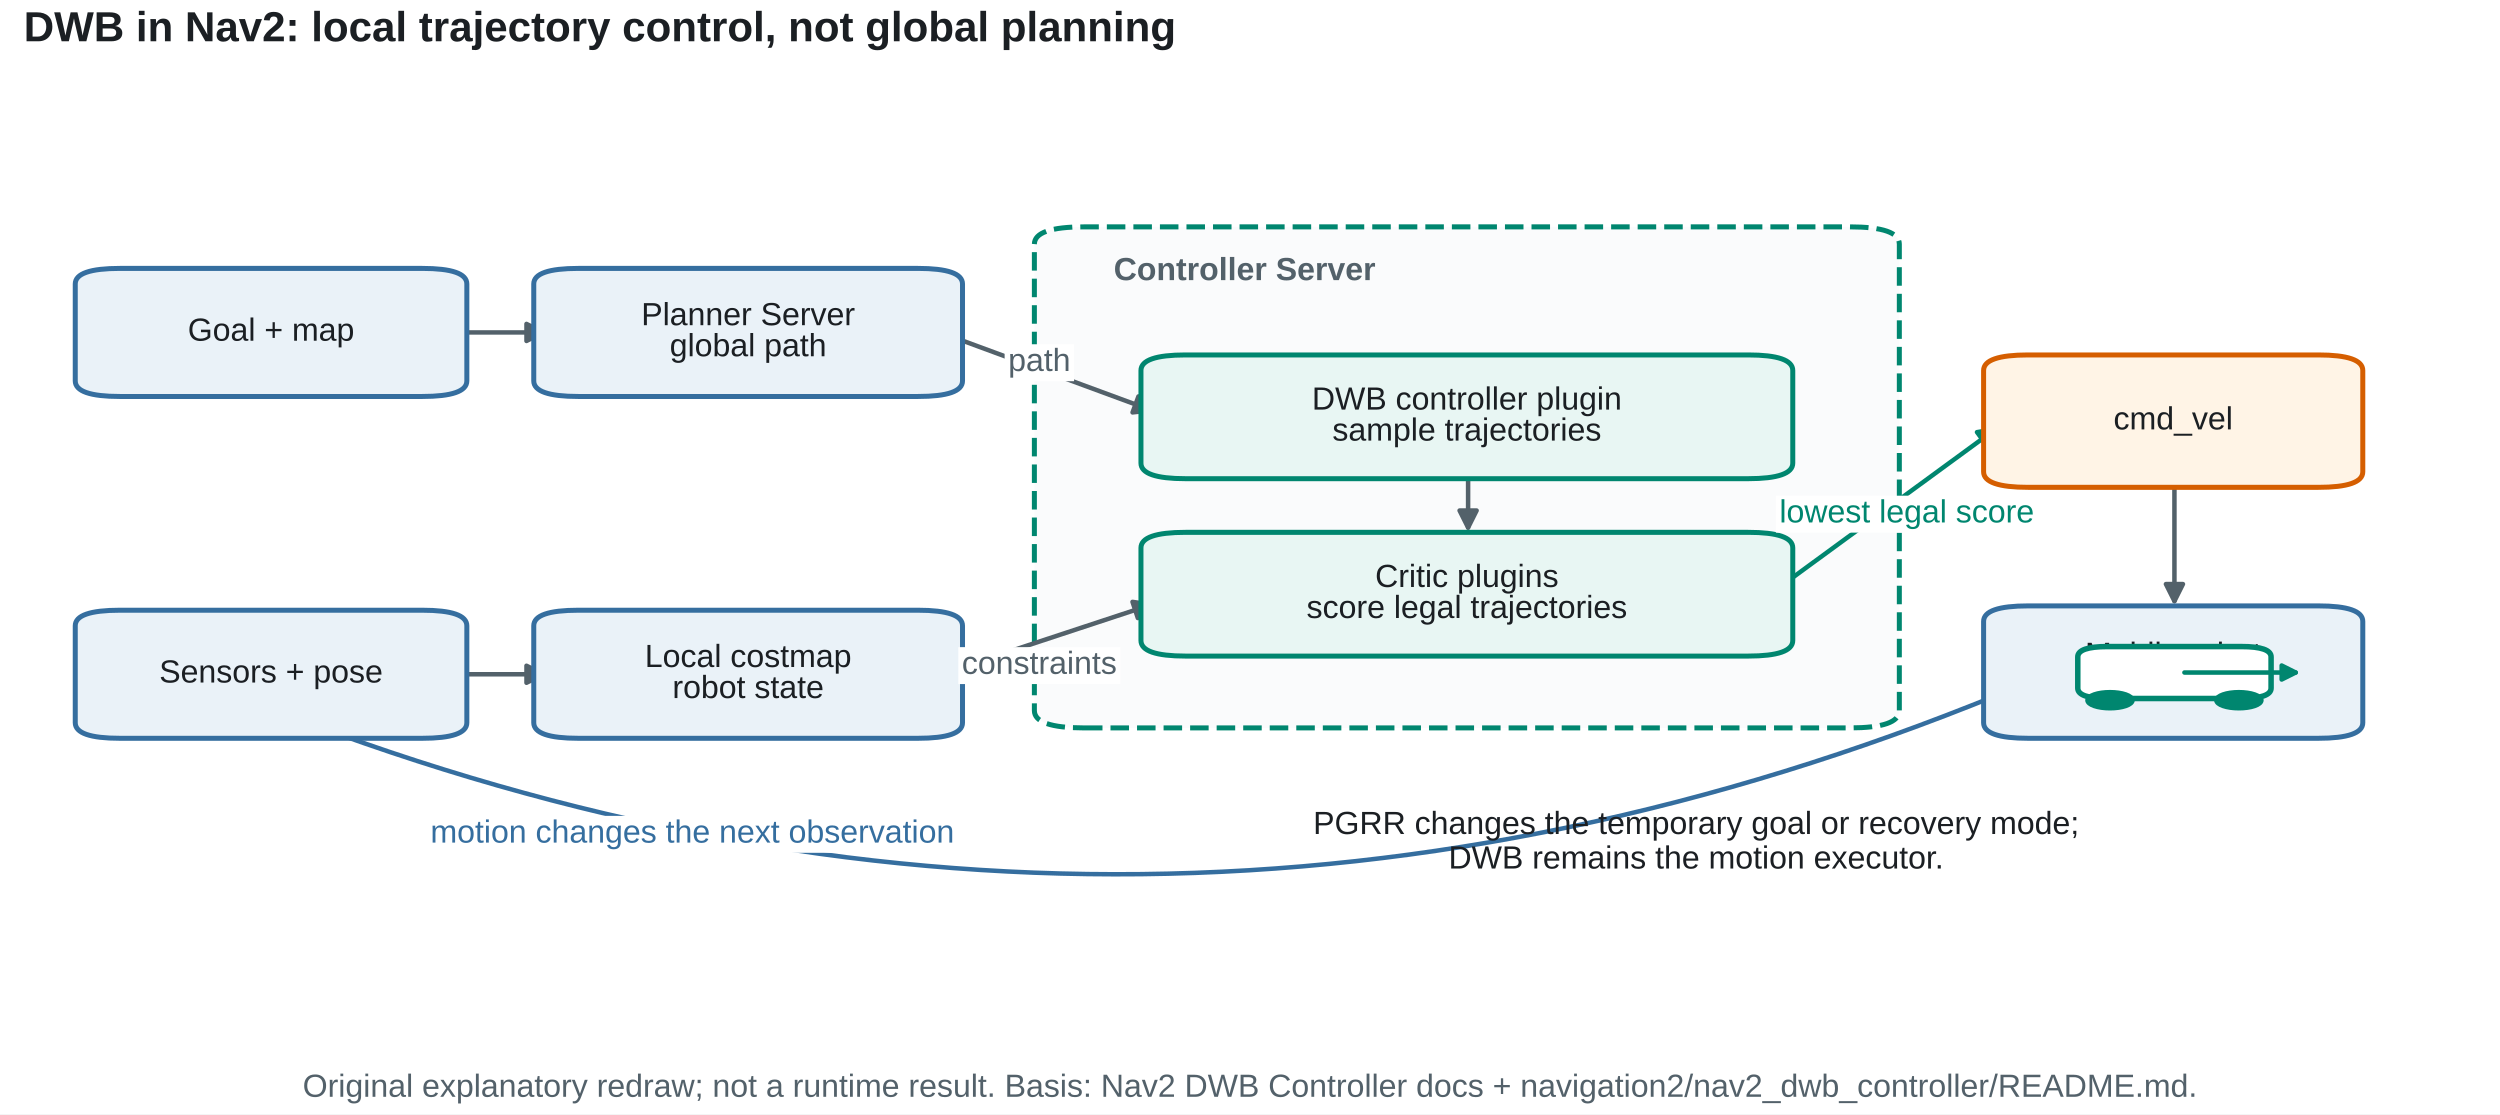
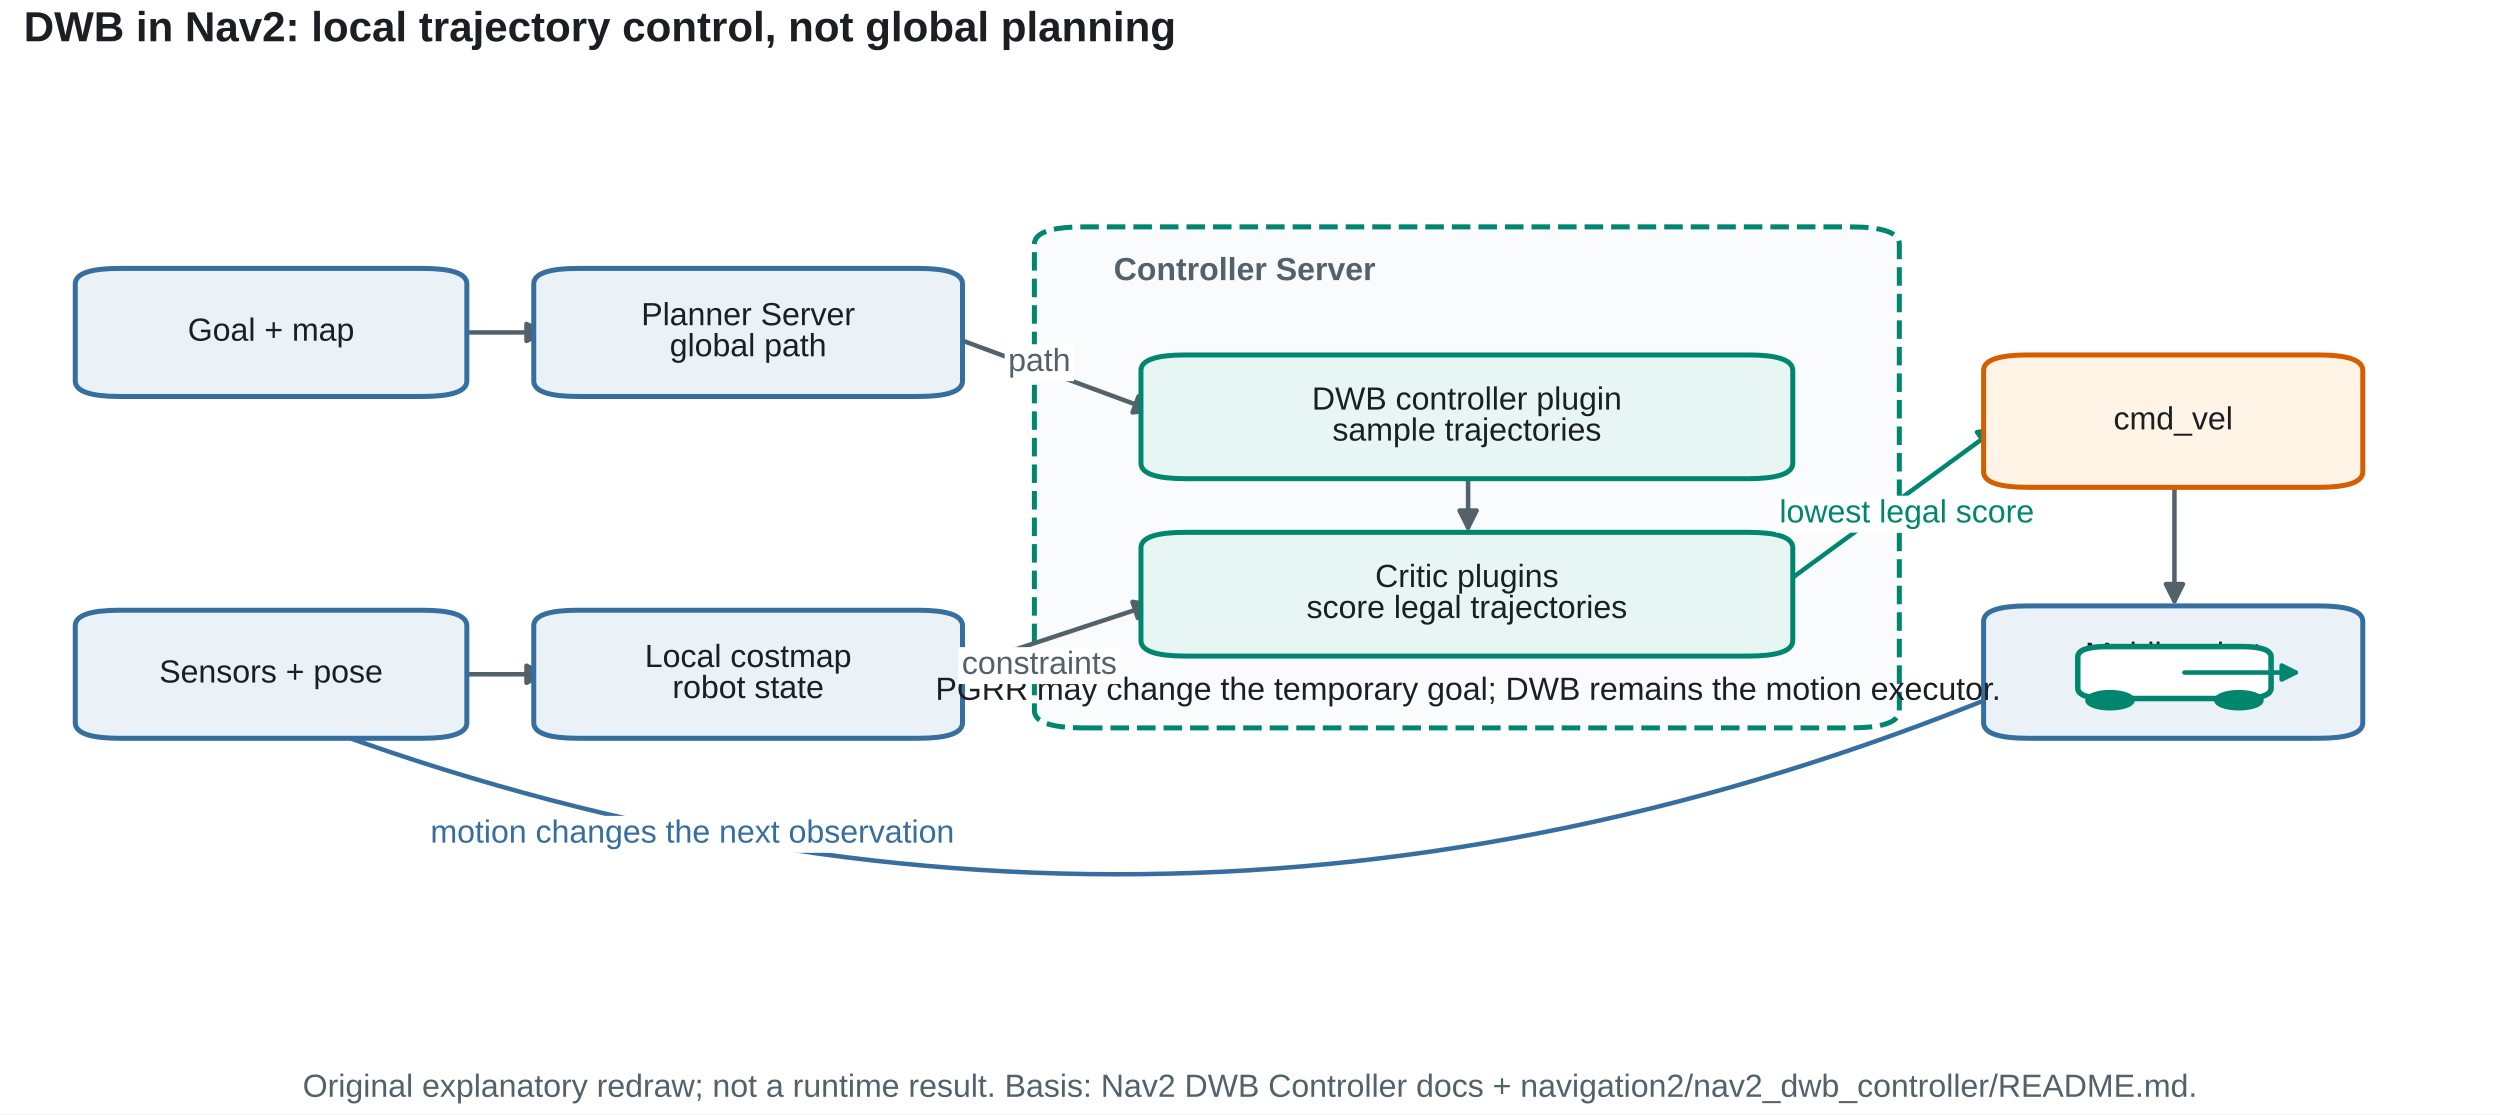
<svg xmlns="http://www.w3.org/2000/svg" width="499.219pt" height="222.509pt" viewBox="0 0 499.219 222.509" version="1.1">
  <defs>
    <style type="text/css">*{stroke-linejoin: round; stroke-linecap: butt}</style>
  </defs>
  <g id="figure_1">
    <g id="patch_1">
      <path d="M 0 222.509 L 499.219 222.509 L 499.219 0 L 0 0 z " style="fill: #ffffff" />
    </g>
    <g id="axes_1">
      <g id="patch_2">
        <path d="M 216.451 145.354 L 369.375 145.354 Q 379.273 145.354 379.273 141.898 L 379.273 48.758 Q 379.273 45.302 369.375 45.302 L 216.451 45.302 Q 206.553 45.302 206.553 48.758 L 206.553 141.898 Q 206.553 145.354 216.451 145.354 z " clip-path="url(#pa8b9ab98d3)" style="fill: #fafbfc; stroke-dasharray: 3.7,1.6; stroke-dashoffset: 0; stroke: #00866f; stroke-linejoin: miter" />
      </g>
      <g id="patch_3">
        <path d="M 293.161 95.534 Q 293.161 100.944 293.161 105.349 " clip-path="url(#pa8b9ab98d3)" style="fill: none; stroke: #53616a; stroke-width: 0.9; stroke-linecap: round" />
        <path d="M 294.861 101.949 L 293.161 105.349 L 291.461 101.949 z " clip-path="url(#pa8b9ab98d3)" style="fill: #53616a; stroke: #53616a; stroke-width: 0.9; stroke-linecap: round" />
      </g>
      <g id="patch_4">
        <path d="M 90.265 66.384 Q 99.902 66.384 108.533 66.384 " clip-path="url(#pa8b9ab98d3)" style="fill: none; stroke: #53616a; stroke-width: 0.9; stroke-linecap: round" />
        <path d="M 105.133 64.684 L 108.533 66.384 L 105.133 68.084 z " clip-path="url(#pa8b9ab98d3)" style="fill: #53616a; stroke: #53616a; stroke-width: 0.9; stroke-linecap: round" />
      </g>
      <g id="patch_5">
        <path d="M 189.153 66.902 Q 210.016 74.591 229.935 81.933 " clip-path="url(#pa8b9ab98d3)" style="fill: none; stroke: #53616a; stroke-width: 0.9; stroke-linecap: round" />
        <path d="M 227.333 79.162 L 229.935 81.933 L 226.157 82.352 z " clip-path="url(#pa8b9ab98d3)" style="fill: #53616a; stroke: #53616a; stroke-width: 0.9; stroke-linecap: round" />
      </g>
      <g id="patch_6">
        <path d="M 90.265 134.64 Q 99.902 134.64 108.533 134.64 " clip-path="url(#pa8b9ab98d3)" style="fill: none; stroke: #53616a; stroke-width: 0.9; stroke-linecap: round" />
        <path d="M 105.133 132.94 L 108.533 134.64 L 105.133 136.34 z " clip-path="url(#pa8b9ab98d3)" style="fill: #53616a; stroke: #53616a; stroke-width: 0.9; stroke-linecap: round" />
      </g>
      <g id="patch_7">
        <path d="M 189.174 134.169 Q 210.019 127.295 229.909 120.737 " clip-path="url(#pa8b9ab98d3)" style="fill: none; stroke: #53616a; stroke-width: 0.9; stroke-linecap: round" />
        <path d="M 226.148 120.187 L 229.909 120.737 L 227.212 123.416 z " clip-path="url(#pa8b9ab98d3)" style="fill: #53616a; stroke: #53616a; stroke-width: 0.9; stroke-linecap: round" />
      </g>
      <g id="patch_8">
        <path d="M 354.747 117.686 Q 377.045 101.377 398.531 85.662 " clip-path="url(#pa8b9ab98d3)" style="fill: none; stroke: #00866f; stroke-width: 0.9; stroke-linecap: round" />
        <path d="M 394.783 86.297 L 398.531 85.662 L 396.79 89.041 z " clip-path="url(#pa8b9ab98d3)" style="fill: #00866f; stroke: #00866f; stroke-width: 0.9; stroke-linecap: round" />
      </g>
      <g id="patch_9">
        <path d="M 434.207 97.261 Q 434.207 109.151 434.207 120.035 " clip-path="url(#pa8b9ab98d3)" style="fill: none; stroke: #53616a; stroke-width: 0.9; stroke-linecap: round" />
        <path d="M 435.907 116.635 L 434.207 120.035 L 432.507 116.635 z " clip-path="url(#pa8b9ab98d3)" style="fill: #53616a; stroke: #53616a; stroke-width: 0.9; stroke-linecap: round" />
      </g>
      <g id="patch_10">
        <path d="M 399.167 138.665 Q 228.025 208.555 56.461 142.455 " clip-path="url(#pa8b9ab98d3)" style="fill: none; stroke: #356e9f; stroke-width: 0.9; stroke-linecap: round" />
        <path d="M 59.023 145.263 L 56.461 142.455 L 60.245 142.091 z " clip-path="url(#pa8b9ab98d3)" style="fill: #356e9f; stroke: #356e9f; stroke-width: 0.9; stroke-linecap: round" />
      </g>
      <g id="patch_11">
        <path d="M 23.936 79.171 L 84.313 79.171 Q 93.221 79.171 93.221 76.061 L 93.221 56.707 Q 93.221 53.597 84.313 53.597 L 23.936 53.597 Q 15.027 53.597 15.027 56.707 L 15.027 76.061 Q 15.027 79.171 23.936 79.171 z " clip-path="url(#pa8b9ab98d3)" style="fill: #eaf2f8; stroke: #356e9f; stroke-linejoin: miter" />
      </g>
      <g id="patch_12">
        <path d="M 115.492 79.171 L 183.293 79.171 Q 192.201 79.171 192.201 76.061 L 192.201 56.707 Q 192.201 53.597 183.293 53.597 L 115.492 53.597 Q 106.584 53.597 106.584 56.707 L 106.584 76.061 Q 106.584 79.171 115.492 79.171 z " clip-path="url(#pa8b9ab98d3)" style="fill: #eaf2f8; stroke: #356e9f; stroke-linejoin: miter" />
      </g>
      <g id="patch_13">
        <path d="M 23.936 147.427 L 84.313 147.427 Q 93.221 147.427 93.221 144.317 L 93.221 124.963 Q 93.221 121.853 84.313 121.853 L 23.936 121.853 Q 15.027 121.853 15.027 124.963 L 15.027 144.317 Q 15.027 147.427 23.936 147.427 z " clip-path="url(#pa8b9ab98d3)" style="fill: #eaf2f8; stroke: #356e9f; stroke-linejoin: miter" />
      </g>
      <g id="patch_14">
        <path d="M 115.492 147.427 L 183.293 147.427 Q 192.201 147.427 192.201 144.317 L 192.201 124.963 Q 192.201 121.853 183.293 121.853 L 115.492 121.853 Q 106.584 121.853 106.584 124.963 L 106.584 144.317 Q 106.584 147.427 115.492 147.427 z " clip-path="url(#pa8b9ab98d3)" style="fill: #eaf2f8; stroke: #356e9f; stroke-linejoin: miter" />
      </g>
      <g id="text_1">
        <text style="font-weight: 600; font-size: 6.4px; font-family: 'Arial', 'Liberation Sans', 'DejaVu Sans', sans-serif; text-anchor: start; fill: #53616a" x="222.39" y="55.943" transform="rotate(-0 222.3901 55.943)">Controller Server</text>
      </g>
      <g id="patch_15">
        <path d="M 236.742 95.587 L 349.084 95.587 Q 357.993 95.587 357.993 92.477 L 357.993 73.987 Q 357.993 70.877 349.084 70.877 L 236.742 70.877 Q 227.834 70.877 227.834 73.987 L 227.834 92.477 Q 227.834 95.587 236.742 95.587 z " clip-path="url(#pa8b9ab98d3)" style="fill: #e8f6f3; stroke: #00866f; stroke-linejoin: miter" />
      </g>
      <g id="patch_16">
        <path d="M 236.742 131.011 L 349.084 131.011 Q 357.993 131.011 357.993 127.901 L 357.993 109.411 Q 357.993 106.301 349.084 106.301 L 236.742 106.301 Q 227.834 106.301 227.834 109.411 L 227.834 127.901 Q 227.834 131.011 236.742 131.011 z " clip-path="url(#pa8b9ab98d3)" style="fill: #e8f6f3; stroke: #00866f; stroke-linejoin: miter" />
      </g>
      <g id="patch_17">
        <path d="M 405.008 97.315 L 462.911 97.315 Q 471.819 97.315 471.819 94.205 L 471.819 73.987 Q 471.819 70.877 462.911 70.877 L 405.008 70.877 Q 396.1 70.877 396.1 73.987 L 396.1 94.205 Q 396.1 97.315 405.008 97.315 z " clip-path="url(#pa8b9ab98d3)" style="fill: #fff4e6; stroke: #d55e00; stroke-linejoin: miter" />
      </g>
      <g id="patch_18">
        <path d="M 405.008 147.427 L 462.911 147.427 Q 471.819 147.427 471.819 144.317 L 471.819 124.099 Q 471.819 120.989 462.911 120.989 L 405.008 120.989 Q 396.1 120.989 396.1 124.099 L 396.1 144.317 Q 396.1 147.427 405.008 147.427 z " clip-path="url(#pa8b9ab98d3)" style="fill: #eaf2f8; stroke: #356e9f; stroke-linejoin: miter" />
      </g>
      <g id="text_2">
-         <text style="font-size: 6.4px; font-family: 'Arial', 'Liberation Sans', 'DejaVu Sans', sans-serif; fill: #1b1f23" transform="translate(262.217 166.5442)">PGRR changes the temporary goal or recovery mode;</text>
-         <text style="font-size: 6.4px; font-family: 'Arial', 'Liberation Sans', 'DejaVu Sans', sans-serif; fill: #1b1f23" transform="translate(289.2515 173.4378)">DWB remains the motion executor.</text>
+         <text style="font-size: 6.4px; font-family: 'Arial', 'Liberation Sans', 'DejaVu Sans', sans-serif; text-anchor: middle; fill: #1b1f23" x="293.161" y="139.751" transform="rotate(-0 293.1607 139.751)">PGRR may change the temporary goal; DWB remains the motion executor.</text>
      </g>
      <g id="text_3">
        <text style="font-size: 6.4px; font-family: 'Arial', 'Liberation Sans', 'DejaVu Sans', sans-serif; text-anchor: middle; fill: #1b1f23" x="54.124" y="68.039" transform="rotate(-0 54.12442 68.039)">Goal + map</text>
      </g>
      <g id="text_4">
        <text style="font-size: 6.4px; font-family: 'Arial', 'Liberation Sans', 'DejaVu Sans', sans-serif; fill: #1b1f23" transform="translate(128.05 64.94005)">Planner Server</text>
        <text style="font-size: 6.4px; font-family: 'Arial', 'Liberation Sans', 'DejaVu Sans', sans-serif; fill: #1b1f23" transform="translate(133.736 71.13795)">global path</text>
      </g>
      <g id="text_5">
        <text style="font-size: 6.4px; font-family: 'Arial', 'Liberation Sans', 'DejaVu Sans', sans-serif; text-anchor: middle; fill: #1b1f23" x="54.124" y="136.295" transform="rotate(-0 54.12442 136.295)">Sensors + pose</text>
      </g>
      <g id="text_6">
        <text style="font-size: 6.4px; font-family: 'Arial', 'Liberation Sans', 'DejaVu Sans', sans-serif; fill: #1b1f23" transform="translate(128.761 133.1961)">Local costmap</text>
        <text style="font-size: 6.4px; font-family: 'Arial', 'Liberation Sans', 'DejaVu Sans', sans-serif; fill: #1b1f23" transform="translate(134.2735 139.3939)">robot state</text>
      </g>
      <g id="text_7">
        <text style="font-size: 6.4px; font-family: 'Arial', 'Liberation Sans', 'DejaVu Sans', sans-serif; fill: #1b1f23" transform="translate(261.9693 81.78805)">DWB controller plugin</text>
        <text style="font-size: 6.4px; font-family: 'Arial', 'Liberation Sans', 'DejaVu Sans', sans-serif; fill: #1b1f23" transform="translate(266.0603 87.98595)">sample trajectories</text>
      </g>
      <g id="text_8">
        <text style="font-size: 6.4px; font-family: 'Arial', 'Liberation Sans', 'DejaVu Sans', sans-serif; fill: #1b1f23" transform="translate(274.5968 117.2121)">Critic plugins</text>
        <text style="font-size: 6.4px; font-family: 'Arial', 'Liberation Sans', 'DejaVu Sans', sans-serif; fill: #1b1f23" transform="translate(260.9013 123.4099)">score legal trajectories</text>
      </g>
      <g id="text_9">
        <text style="font-size: 6.4px; font-family: 'Arial', 'Liberation Sans', 'DejaVu Sans', sans-serif; text-anchor: middle; fill: #1b1f23" x="433.96" y="85.751" transform="rotate(-0 433.9596 85.751)">cmd_vel</text>
      </g>
      <g id="text_10">
        <text style="font-size: 6.4px; font-family: 'Arial', 'Liberation Sans', 'DejaVu Sans', sans-serif; fill: #1b1f23" transform="translate(416.3516 132.764)">Mobile robot</text>
        <text style="font-size: 6.4px; font-family: 'Arial', 'Liberation Sans', 'DejaVu Sans', sans-serif; fill: #1b1f23" transform="translate(423.5551 138.962)">+ world</text>
      </g>
      <g id="patch_19">
        <path d="M 420.845 139.478 L 447.569 139.478 Q 453.508 139.478 453.508 137.405 L 453.508 131.184 Q 453.508 129.11 447.569 129.11 L 420.845 129.11 Q 414.906 129.11 414.906 131.184 L 414.906 137.405 Q 414.906 139.478 420.845 139.478 z " clip-path="url(#pa8b9ab98d3)" style="fill: #ffffff; stroke: #00866f; stroke-width: 1.1; stroke-linejoin: miter" />
      </g>
      <g id="patch_20">
        <path d="M 421.34 141.379 C 422.521 141.379 423.654 141.215 424.489 140.924 C 425.324 140.632 425.794 140.236 425.794 139.824 C 425.794 139.412 425.324 139.016 424.489 138.724 C 423.654 138.433 422.521 138.269 421.34 138.269 C 420.158 138.269 419.025 138.433 418.19 138.724 C 417.355 139.016 416.886 139.412 416.886 139.824 C 416.886 140.236 417.355 140.632 418.19 140.924 C 419.025 141.215 420.158 141.379 421.34 141.379 z " clip-path="url(#pa8b9ab98d3)" style="fill: #00866f; stroke: #00866f; stroke-linejoin: miter" />
      </g>
      <g id="patch_21">
        <path d="M 447.074 141.379 C 448.256 141.379 449.389 141.215 450.224 140.924 C 451.059 140.632 451.528 140.236 451.528 139.824 C 451.528 139.412 451.059 139.016 450.224 138.724 C 449.389 138.433 448.256 138.269 447.074 138.269 C 445.893 138.269 444.76 138.433 443.925 138.724 C 443.09 139.016 442.62 139.412 442.62 139.824 C 442.62 140.236 443.09 140.632 443.925 140.924 C 444.76 141.215 445.893 141.379 447.074 141.379 z " clip-path="url(#pa8b9ab98d3)" style="fill: #00866f; stroke: #00866f; stroke-linejoin: miter" />
      </g>
      <g id="text_11">
        <g id="patch_22">
          <path d="M 200.612 76.119 L 214.475 76.119 L 214.475 68.745 L 200.612 68.745 z " style="fill: #ffffff" />
        </g>
        <text style="font-size: 6.4px; font-family: 'Arial', 'Liberation Sans', 'DejaVu Sans', sans-serif; text-anchor: middle; fill: #53616a" x="207.543" y="74.087" transform="rotate(-0 207.5432 74.087)">path</text>
      </g>
      <g id="text_12">
        <g id="patch_23">
          <path d="M 191.367 136.599 L 223.72 136.599 L 223.72 129.225 L 191.367 129.225 z " style="fill: #ffffff" />
        </g>
        <text style="font-size: 6.4px; font-family: 'Arial', 'Liberation Sans', 'DejaVu Sans', sans-serif; text-anchor: middle; fill: #53616a" x="207.543" y="134.567" transform="rotate(-0 207.5432 134.567)">constraints</text>
      </g>
      <g id="text_13">
        <g id="patch_24">
          <path d="M 354.621 106.359 L 406.895 106.359 L 406.895 98.985 L 354.621 98.985 z " style="fill: #ffffff" />
        </g>
        <text style="font-size: 6.4px; font-family: 'Arial', 'Liberation Sans', 'DejaVu Sans', sans-serif; text-anchor: middle; fill: #00866f" x="380.758" y="104.327" transform="rotate(-0 380.7579 104.327)">lowest legal score</text>
      </g>
      <g id="text_14">
        <g id="patch_25">
          <path d="M 85.257 170.295 L 191.257 170.295 L 191.257 162.921 L 85.257 162.921 z " style="fill: #ffffff" />
        </g>
        <text style="font-size: 6.4px; font-family: 'Arial', 'Liberation Sans', 'DejaVu Sans', sans-serif; text-anchor: middle; fill: #356e9f" x="138.257" y="168.263" transform="rotate(-0 138.2573 168.263)">motion changes the next observation</text>
      </g>
      <g id="patch_26">
        <path d="M 436.204 134.294 Q 447.816 134.294 458.422 134.294 " clip-path="url(#pa8b9ab98d3)" style="fill: none; stroke: #00866f; stroke-width: 0.9; stroke-linecap: round" />
        <path d="M 455.622 132.894 L 458.422 134.294 L 455.622 135.694 z " clip-path="url(#pa8b9ab98d3)" style="fill: #00866f; stroke: #00866f; stroke-width: 0.9; stroke-linecap: round" />
      </g>
    </g>
    <g id="text_15">
      <text style="font-weight: 600; font-size: 8.4px; font-family: 'Arial', 'Liberation Sans', 'DejaVu Sans', sans-serif; text-anchor: start; fill: #1b1f23" x="4.738" y="8.247" transform="rotate(-0 4.7376 8.247375)">DWB in Nav2: local trajectory control, not global planning</text>
    </g>
    <g id="text_16">
      <text style="font-size: 6.4px; font-family: 'Arial', 'Liberation Sans', 'DejaVu Sans', sans-serif; text-anchor: middle; fill: #53616a" x="249.61" y="219.021" transform="rotate(-0 249.6096 219.0208)">Original explanatory redraw; not a runtime result. Basis: Nav2 DWB Controller docs + navigation2/nav2_dwb_controller/README.md.</text>
    </g>
  </g>
  <defs>
    <clipPath id="pa8b9ab98d3">
      <rect x="2.16" y="17.136" width="494.899" height="172.8" />
    </clipPath>
  </defs>
</svg>
